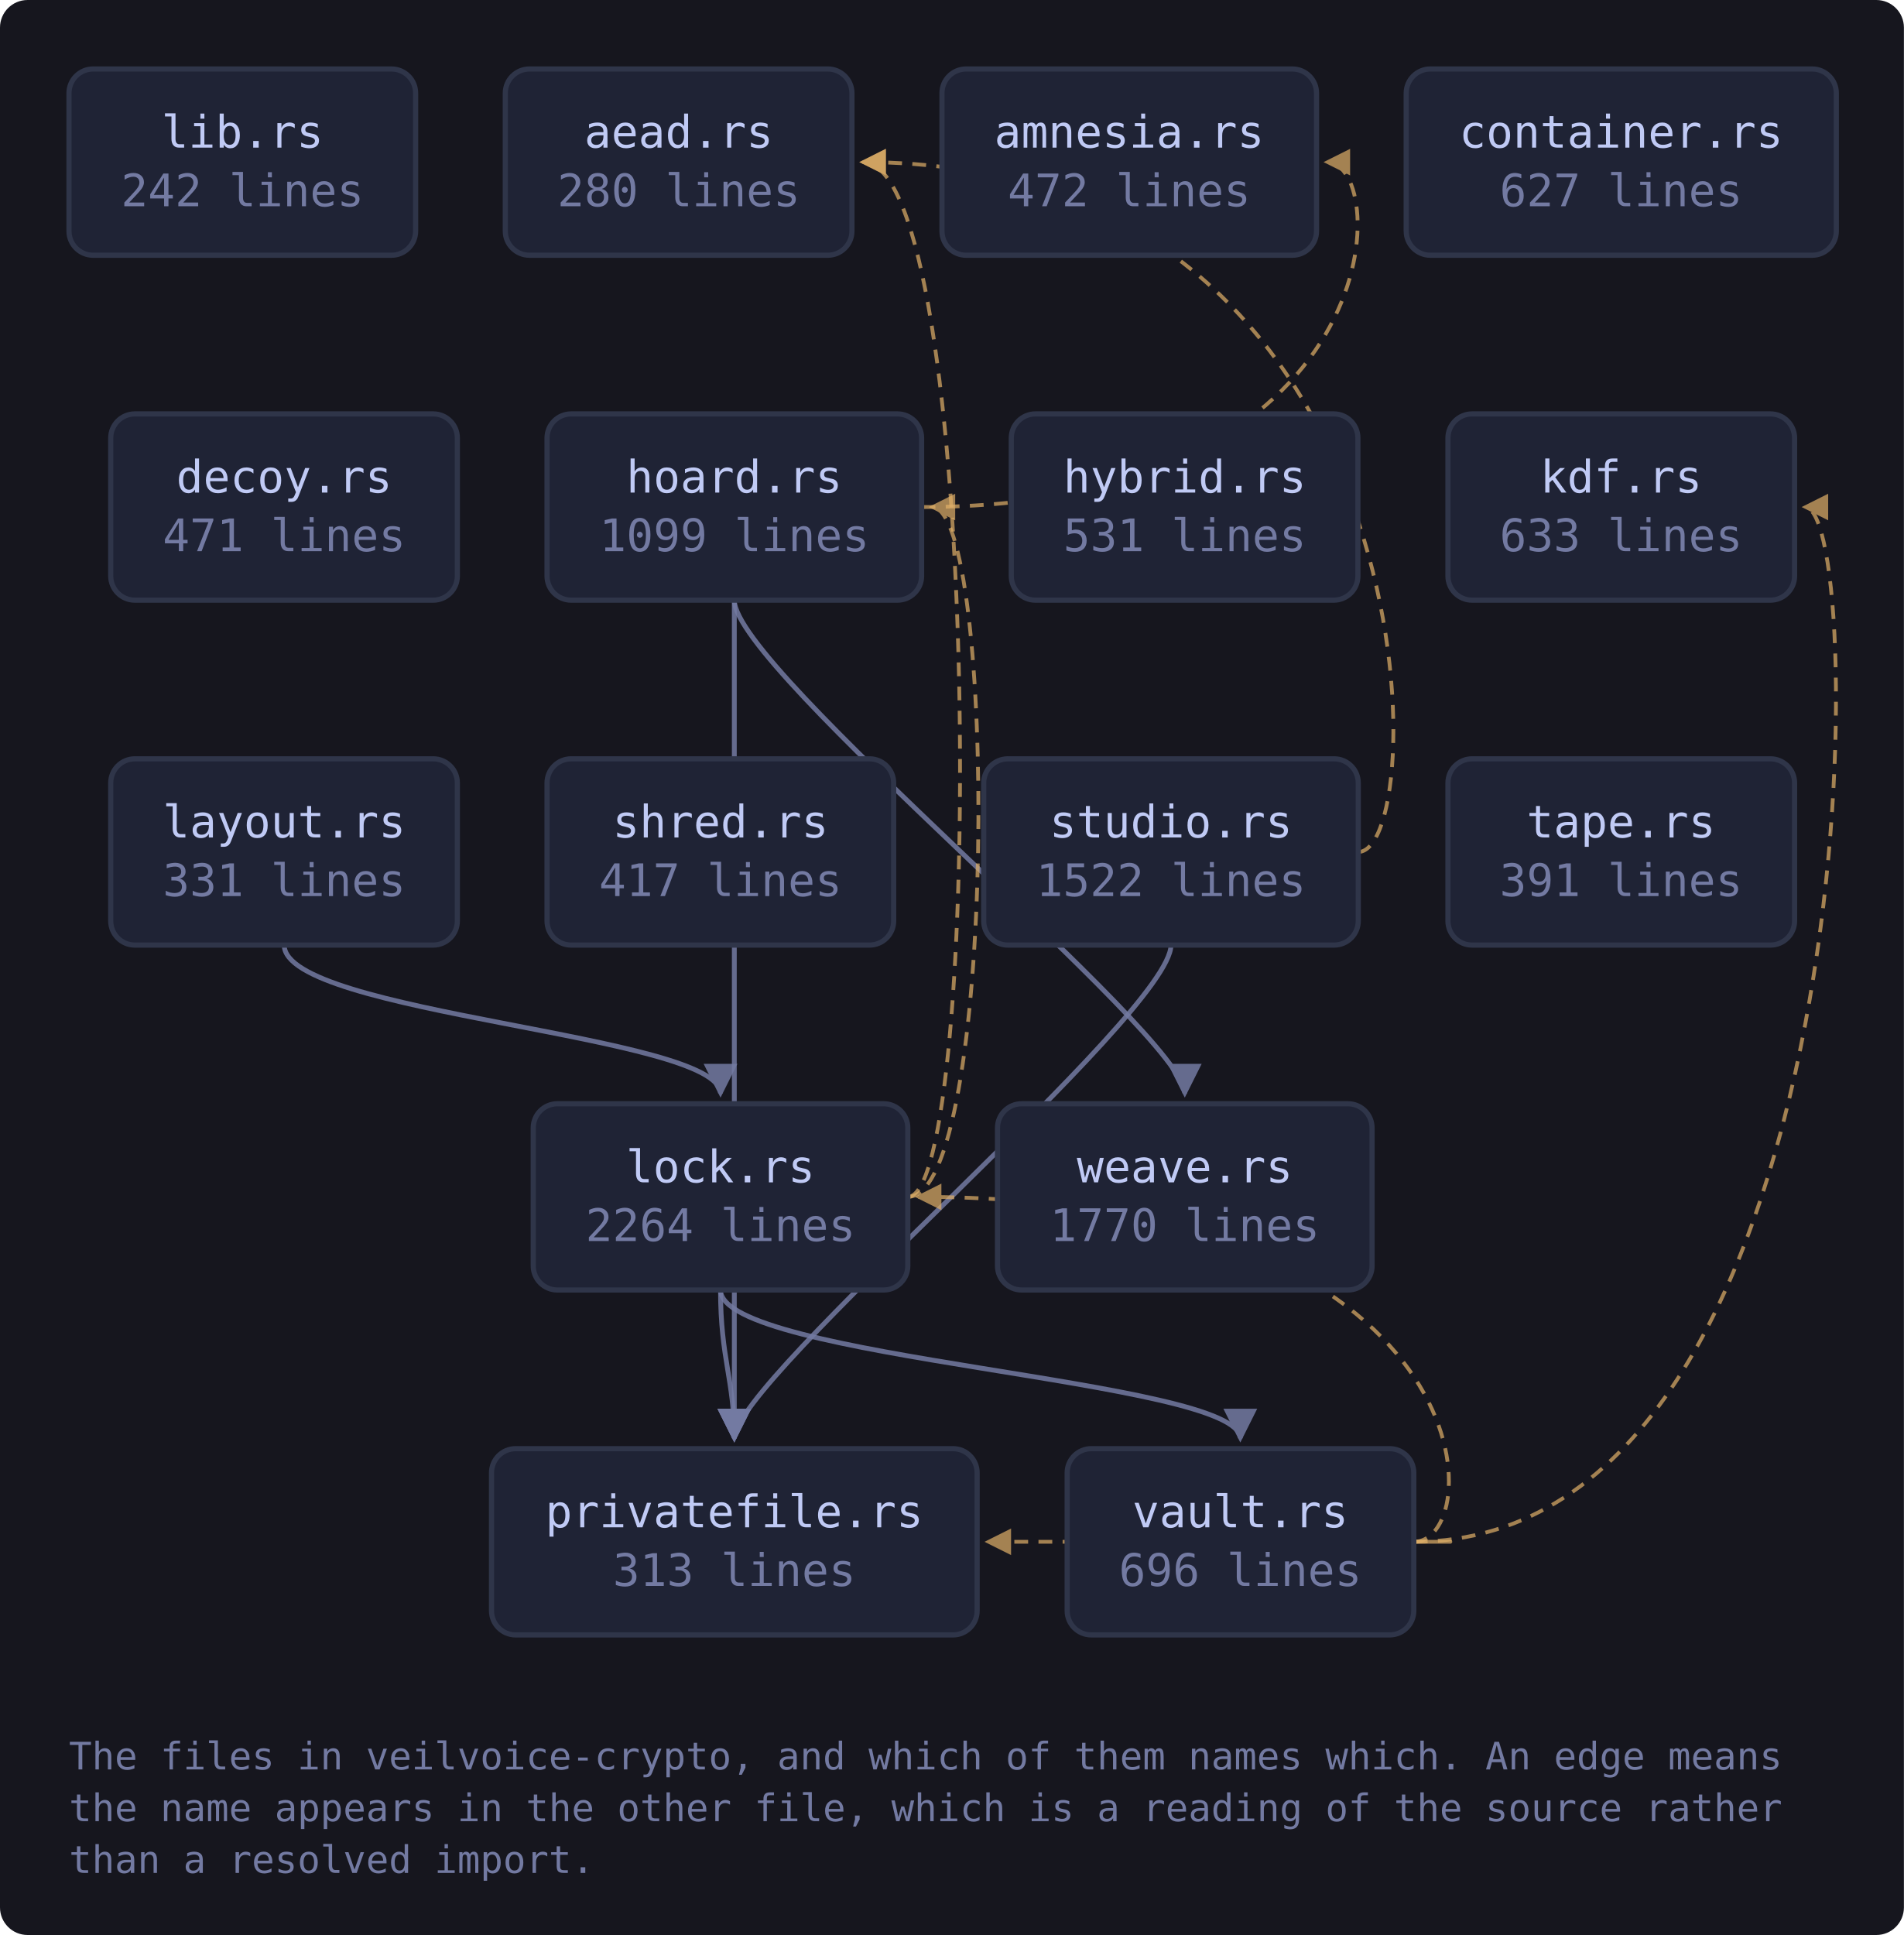
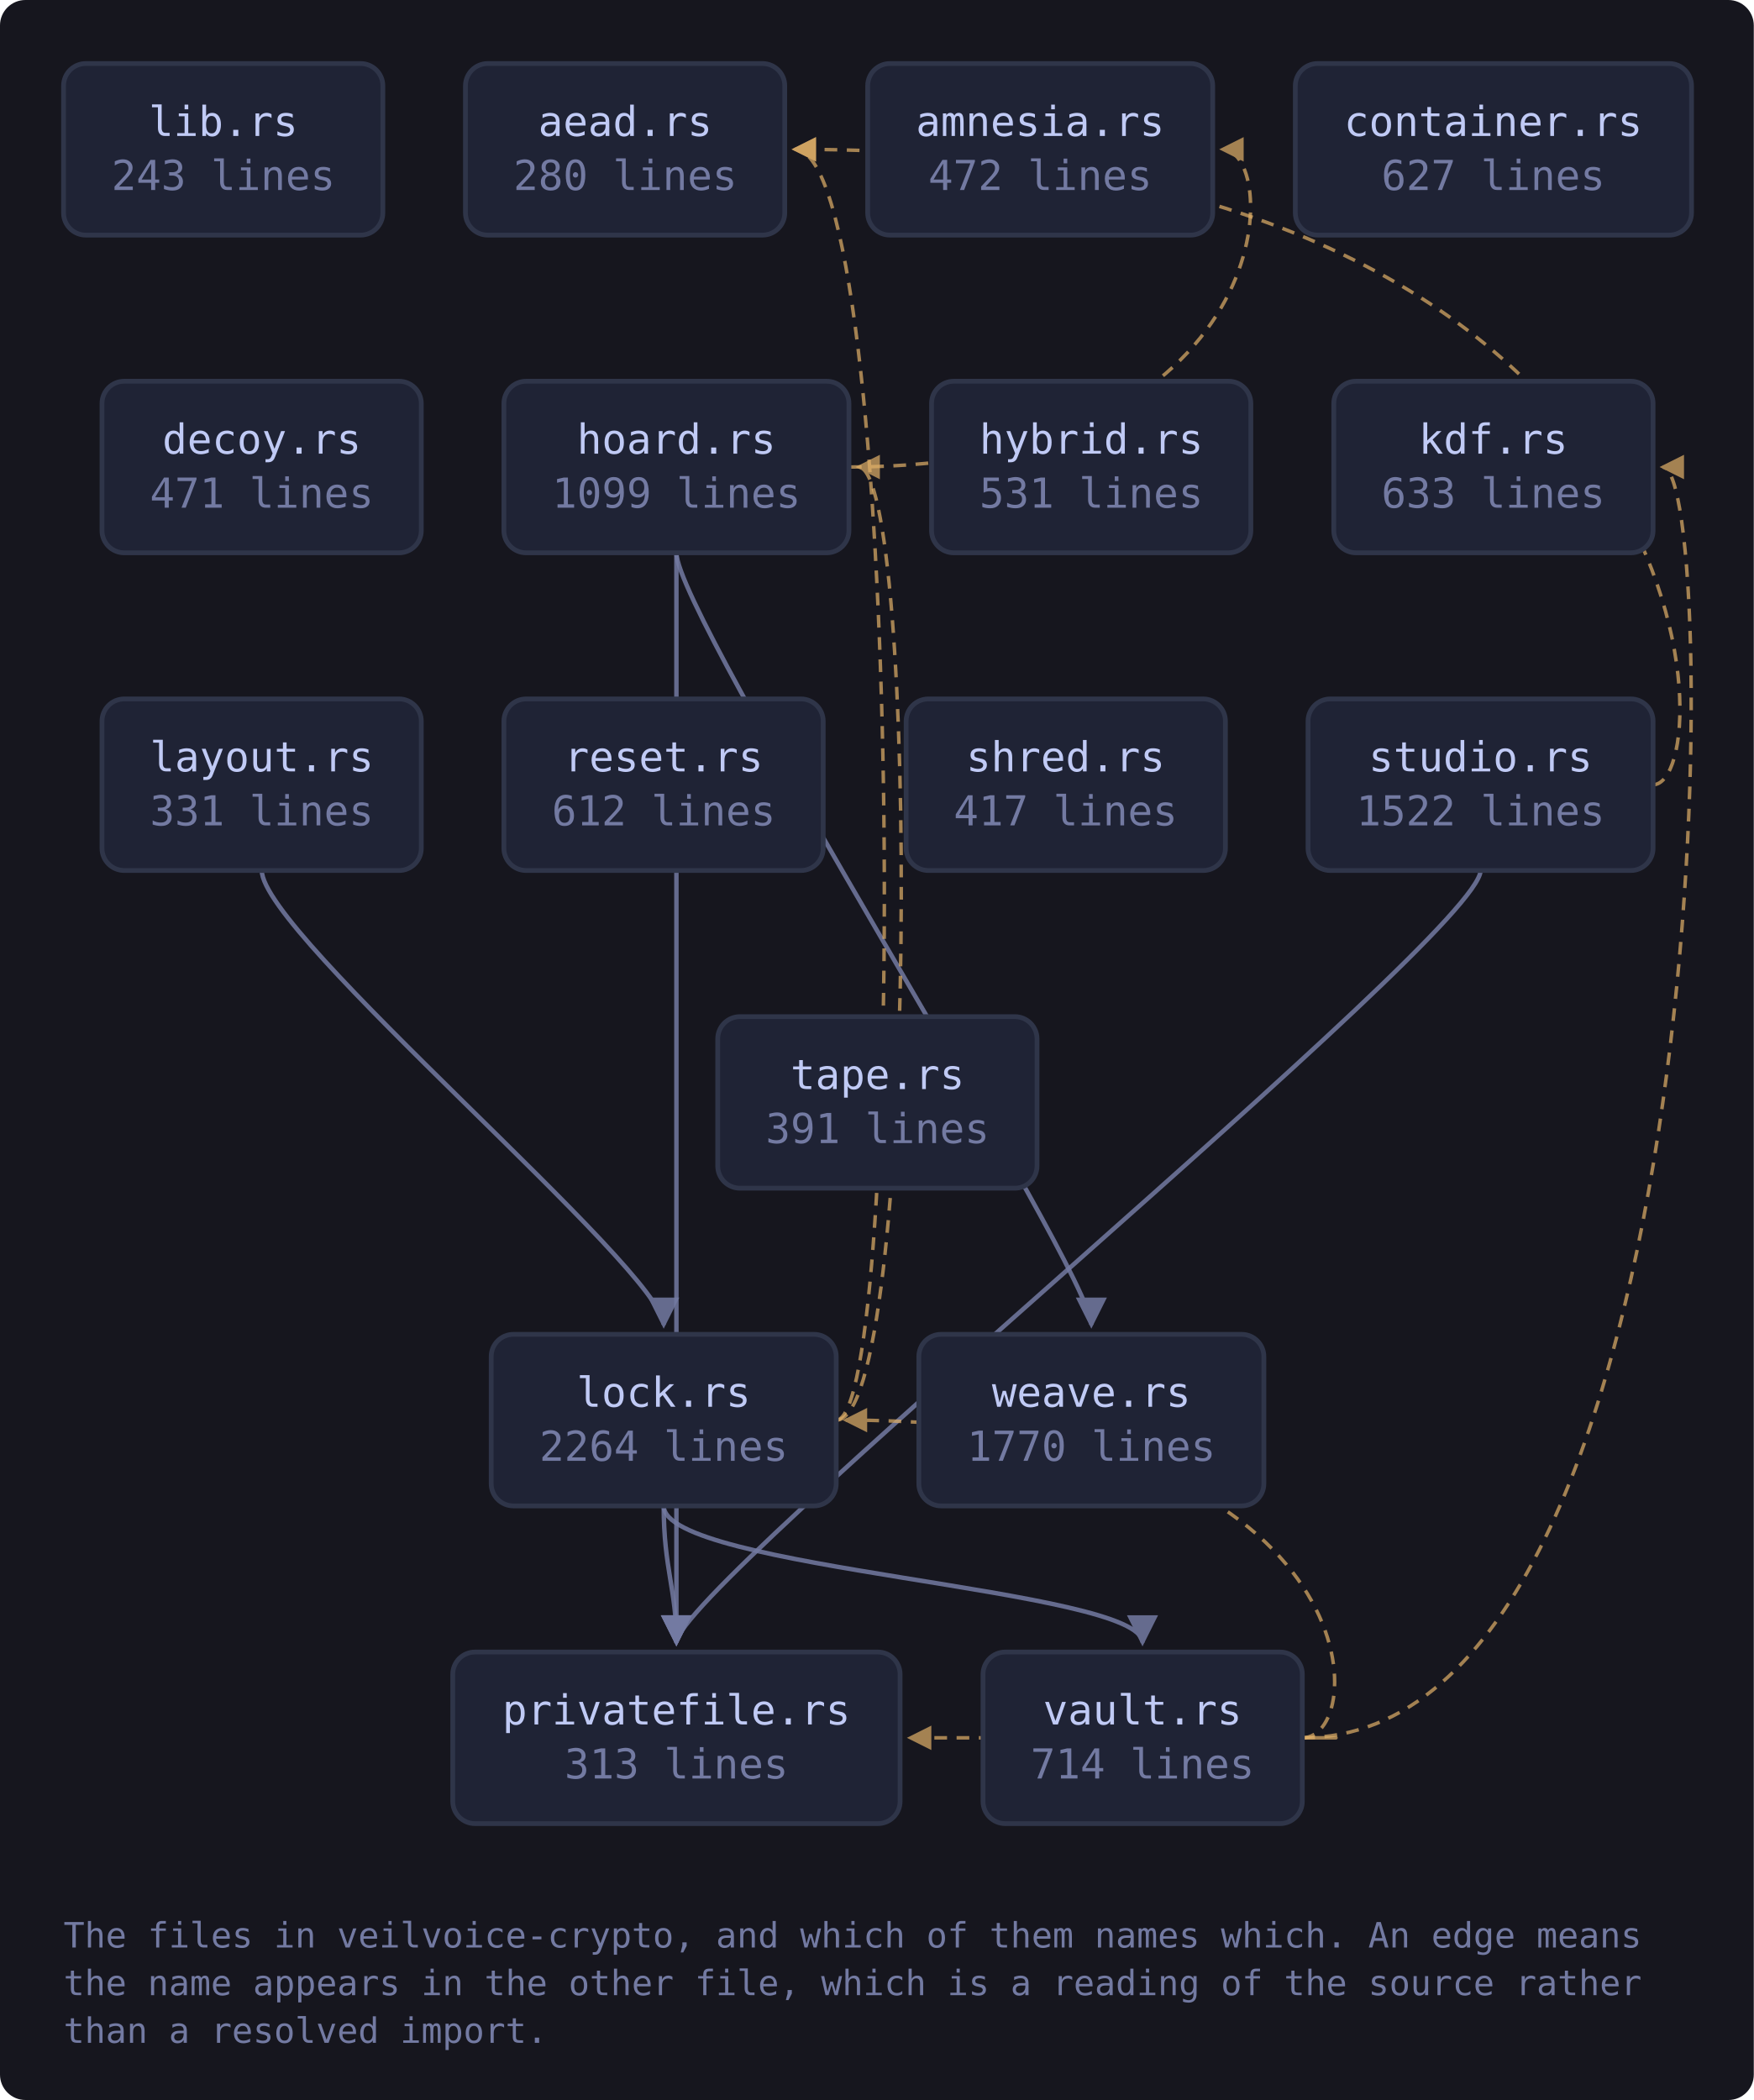
- <svg xmlns="http://www.w3.org/2000/svg" viewBox="0 0 552 561" width="552" height="561" style="max-width:100%;height:auto" role="img" aria-label="flowchart">
+ <svg xmlns="http://www.w3.org/2000/svg" viewBox="0 0 552 661" width="552" height="661" style="max-width:100%;height:auto" role="img" aria-label="flowchart">
  <defs>
    <marker id="a-muted" viewBox="0 0 8 8" refX="7" refY="4" markerWidth="7" markerHeight="7" orient="auto-start-reverse">
      <path d="M0 0 L8 4 L0 8 z" fill="var(--muted, #737aa2)" />
    </marker>
    <marker id="a-warn" viewBox="0 0 8 8" refX="7" refY="4" markerWidth="7" markerHeight="7" orient="auto-start-reverse">
      <path d="M0 0 L8 4 L0 8 z" fill="var(--warn, #e0af68)" />
    </marker>
    <marker id="a-accent" viewBox="0 0 8 8" refX="7" refY="4" markerWidth="7" markerHeight="7" orient="auto-start-reverse">
      <path d="M0 0 L8 4 L0 8 z" fill="var(--accent, #7aa2f7)" />
    </marker>
    <marker id="a-cyan" viewBox="0 0 8 8" refX="7" refY="4" markerWidth="7" markerHeight="7" orient="auto-start-reverse">
      <path d="M0 0 L8 4 L0 8 z" fill="var(--cyan, #7dcfff)" />
    </marker>
    <marker id="a-accent-2" viewBox="0 0 8 8" refX="7" refY="4" markerWidth="7" markerHeight="7" orient="auto-start-reverse">
      <path d="M0 0 L8 4 L0 8 z" fill="var(--accent-2, #bb9af7)" />
    </marker>
  </defs>
-   <rect x="0" y="0" width="552" height="561" fill="var(--bg-inset, #16161e)" rx="8" />
+   <rect x="0" y="0" width="552" height="661" fill="var(--bg-inset, #16161e)" rx="8" />
  <path d="M267.2 147.0 C 403.7 147.0, 403.7 47.0, 384.7 47.0" fill="none" stroke="var(--warn, #e0af68)" stroke-width="1.1" opacity="0.7" stroke-dasharray="4 3" marker-end="url(#a-warn)" />
-   <path d="M212.9 174.0 C 212.9 194.0, 212.9 400.0, 212.9 417.0" fill="none" stroke="var(--muted, #737aa2)" stroke-width="1.4" opacity="0.85" marker-end="url(#a-muted)" />
-   <path d="M212.9 174.0 C 212.9 194.0, 343.5 300.0, 343.5 317.0" fill="none" stroke="var(--muted, #737aa2)" stroke-width="1.4" opacity="0.85" marker-end="url(#a-muted)" />
-   <path d="M82.4 274.0 C 82.4 294.0, 208.9 300.0, 208.9 317.0" fill="none" stroke="var(--muted, #737aa2)" stroke-width="1.4" opacity="0.85" marker-end="url(#a-muted)" />
-   <path d="M263.2 347.0 C 285.2 347.0, 285.2 47.0, 250.1 47.0" fill="none" stroke="var(--warn, #e0af68)" stroke-width="1.1" opacity="0.7" stroke-dasharray="4 3" marker-end="url(#a-warn)" />
-   <path d="M263.2 347.0 C 289.2 347.0, 289.2 147.0, 270.2 147.0" fill="none" stroke="var(--warn, #e0af68)" stroke-width="1.1" opacity="0.7" stroke-dasharray="4 3" marker-end="url(#a-warn)" />
-   <path d="M208.9 374.0 C 208.9 394.0, 212.9 400.0, 212.9 417.0" fill="none" stroke="var(--muted, #737aa2)" stroke-width="1.4" opacity="0.85" marker-end="url(#a-muted)" />
-   <path d="M208.9 374.0 C 208.9 394.0, 359.6 400.0, 359.6 417.0" fill="none" stroke="var(--muted, #737aa2)" stroke-width="1.4" opacity="0.85" marker-end="url(#a-muted)" />
-   <path d="M393.8 247.0 C 415.8 247.0, 415.8 47.0, 250.1 47.0" fill="none" stroke="var(--warn, #e0af68)" stroke-width="1.1" opacity="0.7" stroke-dasharray="4 3" marker-end="url(#a-warn)" />
-   <path d="M339.5 274.0 C 339.5 294.0, 212.9 400.0, 212.9 417.0" fill="none" stroke="var(--muted, #737aa2)" stroke-width="1.4" opacity="0.85" marker-end="url(#a-muted)" />
-   <path d="M409.9 447.0 C 542.3 447.0, 542.3 147.0, 523.3 147.0" fill="none" stroke="var(--warn, #e0af68)" stroke-width="1.1" opacity="0.7" stroke-dasharray="4 3" marker-end="url(#a-warn)" />
-   <path d="M409.9 447.0 C 431.9 447.0, 431.9 347.0, 266.2 347.0" fill="none" stroke="var(--warn, #e0af68)" stroke-width="1.1" opacity="0.7" stroke-dasharray="4 3" marker-end="url(#a-warn)" />
-   <path d="M409.9 447.0 C 431.9 447.0, 431.9 447.0, 286.4 447.0" fill="none" stroke="var(--warn, #e0af68)" stroke-width="1.1" opacity="0.7" stroke-dasharray="4 3" marker-end="url(#a-warn)" />
+   <path d="M212.9 174.0 C 212.9 194.0, 212.9 500.0, 212.9 517.0" fill="none" stroke="var(--muted, #737aa2)" stroke-width="1.4" opacity="0.85" marker-end="url(#a-muted)" />
+   <path d="M212.9 174.0 C 212.9 194.0, 343.5 400.0, 343.5 417.0" fill="none" stroke="var(--muted, #737aa2)" stroke-width="1.4" opacity="0.85" marker-end="url(#a-muted)" />
+   <path d="M82.4 274.0 C 82.4 294.0, 208.9 400.0, 208.9 417.0" fill="none" stroke="var(--muted, #737aa2)" stroke-width="1.4" opacity="0.85" marker-end="url(#a-muted)" />
+   <path d="M263.2 447.0 C 285.2 447.0, 285.2 47.0, 250.1 47.0" fill="none" stroke="var(--warn, #e0af68)" stroke-width="1.1" opacity="0.7" stroke-dasharray="4 3" marker-end="url(#a-warn)" />
+   <path d="M263.2 447.0 C 289.2 447.0, 289.2 147.0, 270.2 147.0" fill="none" stroke="var(--warn, #e0af68)" stroke-width="1.1" opacity="0.7" stroke-dasharray="4 3" marker-end="url(#a-warn)" />
+   <path d="M208.9 474.0 C 208.9 494.0, 212.9 500.0, 212.9 517.0" fill="none" stroke="var(--muted, #737aa2)" stroke-width="1.4" opacity="0.85" marker-end="url(#a-muted)" />
+   <path d="M208.9 474.0 C 208.9 494.0, 359.6 500.0, 359.6 517.0" fill="none" stroke="var(--muted, #737aa2)" stroke-width="1.4" opacity="0.85" marker-end="url(#a-muted)" />
+   <path d="M520.3 247.0 C 542.3 247.0, 542.3 47.0, 250.1 47.0" fill="none" stroke="var(--warn, #e0af68)" stroke-width="1.1" opacity="0.7" stroke-dasharray="4 3" marker-end="url(#a-warn)" />
+   <path d="M466.0 274.0 C 466.0 294.0, 212.9 500.0, 212.9 517.0" fill="none" stroke="var(--muted, #737aa2)" stroke-width="1.4" opacity="0.85" marker-end="url(#a-muted)" />
+   <path d="M409.9 547.0 C 542.3 547.0, 542.3 147.0, 523.3 147.0" fill="none" stroke="var(--warn, #e0af68)" stroke-width="1.1" opacity="0.7" stroke-dasharray="4 3" marker-end="url(#a-warn)" />
+   <path d="M409.9 547.0 C 431.9 547.0, 431.9 447.0, 266.2 447.0" fill="none" stroke="var(--warn, #e0af68)" stroke-width="1.1" opacity="0.7" stroke-dasharray="4 3" marker-end="url(#a-warn)" />
+   <path d="M409.9 547.0 C 431.9 547.0, 431.9 547.0, 286.4 547.0" fill="none" stroke="var(--warn, #e0af68)" stroke-width="1.1" opacity="0.7" stroke-dasharray="4 3" marker-end="url(#a-warn)" />
  <a href="https://github.com/tilas01/veilvoice/blob/main/crates/veilvoice-crypto/src/lib.rs" target="_blank" rel="noopener noreferrer">
    <rect x="20.0" y="20.0" width="100.5" height="54.0" rx="7" fill="var(--bg-soft, #1f2335)" stroke="var(--border, #2f3549)" stroke-width="1.5" />
    <text x="70.3" y="42.8" font-family="ui-monospace, SFMono-Regular, Menlo, Consolas, monospace" font-size="13" fill="var(--fg, #c0caf5)" text-anchor="middle">lib.rs</text>
-     <text x="70.3" y="59.8" font-family="ui-monospace, SFMono-Regular, Menlo, Consolas, monospace" font-size="13" fill="var(--muted, #737aa2)" text-anchor="middle">242 lines</text>
+     <text x="70.3" y="59.8" font-family="ui-monospace, SFMono-Regular, Menlo, Consolas, monospace" font-size="13" fill="var(--muted, #737aa2)" text-anchor="middle">243 lines</text>
  </a>
  <a href="https://github.com/tilas01/veilvoice/blob/main/crates/veilvoice-crypto/src/aead.rs" target="_blank" rel="noopener noreferrer">
    <rect x="146.5" y="20.0" width="100.5" height="54.0" rx="7" fill="var(--bg-soft, #1f2335)" stroke="var(--border, #2f3549)" stroke-width="1.5" />
    <text x="196.8" y="42.8" font-family="ui-monospace, SFMono-Regular, Menlo, Consolas, monospace" font-size="13" fill="var(--fg, #c0caf5)" text-anchor="middle">aead.rs</text>
    <text x="196.8" y="59.8" font-family="ui-monospace, SFMono-Regular, Menlo, Consolas, monospace" font-size="13" fill="var(--muted, #737aa2)" text-anchor="middle">280 lines</text>
  </a>
  <a href="https://github.com/tilas01/veilvoice/blob/main/crates/veilvoice-crypto/src/amnesia.rs" target="_blank" rel="noopener noreferrer">
    <rect x="273.1" y="20.0" width="108.6" height="54.0" rx="7" fill="var(--bg-soft, #1f2335)" stroke="var(--border, #2f3549)" stroke-width="1.5" />
    <text x="327.4" y="42.8" font-family="ui-monospace, SFMono-Regular, Menlo, Consolas, monospace" font-size="13" fill="var(--fg, #c0caf5)" text-anchor="middle">amnesia.rs</text>
    <text x="327.4" y="59.8" font-family="ui-monospace, SFMono-Regular, Menlo, Consolas, monospace" font-size="13" fill="var(--muted, #737aa2)" text-anchor="middle">472 lines</text>
  </a>
  <a href="https://github.com/tilas01/veilvoice/blob/main/crates/veilvoice-crypto/src/container.rs" target="_blank" rel="noopener noreferrer">
    <rect x="407.7" y="20.0" width="124.7" height="54.0" rx="7" fill="var(--bg-soft, #1f2335)" stroke="var(--border, #2f3549)" stroke-width="1.5" />
    <text x="470.0" y="42.8" font-family="ui-monospace, SFMono-Regular, Menlo, Consolas, monospace" font-size="13" fill="var(--fg, #c0caf5)" text-anchor="middle">container.rs</text>
    <text x="470.0" y="59.8" font-family="ui-monospace, SFMono-Regular, Menlo, Consolas, monospace" font-size="13" fill="var(--muted, #737aa2)" text-anchor="middle">627 lines</text>
  </a>
  <a href="https://github.com/tilas01/veilvoice/blob/main/crates/veilvoice-crypto/src/decoy.rs" target="_blank" rel="noopener noreferrer">
    <rect x="32.1" y="120.0" width="100.5" height="54.0" rx="7" fill="var(--bg-soft, #1f2335)" stroke="var(--border, #2f3549)" stroke-width="1.5" />
    <text x="82.4" y="142.8" font-family="ui-monospace, SFMono-Regular, Menlo, Consolas, monospace" font-size="13" fill="var(--fg, #c0caf5)" text-anchor="middle">decoy.rs</text>
    <text x="82.4" y="159.8" font-family="ui-monospace, SFMono-Regular, Menlo, Consolas, monospace" font-size="13" fill="var(--muted, #737aa2)" text-anchor="middle">471 lines</text>
  </a>
  <a href="https://github.com/tilas01/veilvoice/blob/main/crates/veilvoice-crypto/src/hoard.rs" target="_blank" rel="noopener noreferrer">
    <rect x="158.6" y="120.0" width="108.6" height="54.0" rx="7" fill="var(--bg-soft, #1f2335)" stroke="var(--border, #2f3549)" stroke-width="1.5" />
    <text x="212.9" y="142.8" font-family="ui-monospace, SFMono-Regular, Menlo, Consolas, monospace" font-size="13" fill="var(--fg, #c0caf5)" text-anchor="middle">hoard.rs</text>
    <text x="212.9" y="159.8" font-family="ui-monospace, SFMono-Regular, Menlo, Consolas, monospace" font-size="13" fill="var(--muted, #737aa2)" text-anchor="middle">1099 lines</text>
  </a>
  <a href="https://github.com/tilas01/veilvoice/blob/main/crates/veilvoice-crypto/src/hybrid.rs" target="_blank" rel="noopener noreferrer">
    <rect x="293.2" y="120.0" width="100.5" height="54.0" rx="7" fill="var(--bg-soft, #1f2335)" stroke="var(--border, #2f3549)" stroke-width="1.5" />
    <text x="343.5" y="142.8" font-family="ui-monospace, SFMono-Regular, Menlo, Consolas, monospace" font-size="13" fill="var(--fg, #c0caf5)" text-anchor="middle">hybrid.rs</text>
    <text x="343.5" y="159.8" font-family="ui-monospace, SFMono-Regular, Menlo, Consolas, monospace" font-size="13" fill="var(--muted, #737aa2)" text-anchor="middle">531 lines</text>
  </a>
  <a href="https://github.com/tilas01/veilvoice/blob/main/crates/veilvoice-crypto/src/kdf.rs" target="_blank" rel="noopener noreferrer">
    <rect x="419.8" y="120.0" width="100.5" height="54.0" rx="7" fill="var(--bg-soft, #1f2335)" stroke="var(--border, #2f3549)" stroke-width="1.5" />
    <text x="470.0" y="142.8" font-family="ui-monospace, SFMono-Regular, Menlo, Consolas, monospace" font-size="13" fill="var(--fg, #c0caf5)" text-anchor="middle">kdf.rs</text>
    <text x="470.0" y="159.8" font-family="ui-monospace, SFMono-Regular, Menlo, Consolas, monospace" font-size="13" fill="var(--muted, #737aa2)" text-anchor="middle">633 lines</text>
  </a>
  <a href="https://github.com/tilas01/veilvoice/blob/main/crates/veilvoice-crypto/src/layout.rs" target="_blank" rel="noopener noreferrer">
    <rect x="32.1" y="220.0" width="100.5" height="54.0" rx="7" fill="var(--bg-soft, #1f2335)" stroke="var(--border, #2f3549)" stroke-width="1.5" />
    <text x="82.4" y="242.8" font-family="ui-monospace, SFMono-Regular, Menlo, Consolas, monospace" font-size="13" fill="var(--fg, #c0caf5)" text-anchor="middle">layout.rs</text>
    <text x="82.4" y="259.8" font-family="ui-monospace, SFMono-Regular, Menlo, Consolas, monospace" font-size="13" fill="var(--muted, #737aa2)" text-anchor="middle">331 lines</text>
  </a>
  <a href="https://github.com/tilas01/veilvoice/blob/main/crates/veilvoice-crypto/src/lock.rs" target="_blank" rel="noopener noreferrer">
-     <rect x="154.6" y="320.0" width="108.6" height="54.0" rx="7" fill="var(--bg-soft, #1f2335)" stroke="var(--border, #2f3549)" stroke-width="1.5" />
-     <text x="208.9" y="342.8" font-family="ui-monospace, SFMono-Regular, Menlo, Consolas, monospace" font-size="13" fill="var(--fg, #c0caf5)" text-anchor="middle">lock.rs</text>
-     <text x="208.9" y="359.8" font-family="ui-monospace, SFMono-Regular, Menlo, Consolas, monospace" font-size="13" fill="var(--muted, #737aa2)" text-anchor="middle">2264 lines</text>
+     <rect x="154.6" y="420.0" width="108.6" height="54.0" rx="7" fill="var(--bg-soft, #1f2335)" stroke="var(--border, #2f3549)" stroke-width="1.5" />
+     <text x="208.9" y="442.8" font-family="ui-monospace, SFMono-Regular, Menlo, Consolas, monospace" font-size="13" fill="var(--fg, #c0caf5)" text-anchor="middle">lock.rs</text>
+     <text x="208.9" y="459.8" font-family="ui-monospace, SFMono-Regular, Menlo, Consolas, monospace" font-size="13" fill="var(--muted, #737aa2)" text-anchor="middle">2264 lines</text>
  </a>
  <a href="https://github.com/tilas01/veilvoice/blob/main/crates/veilvoice-crypto/src/privatefile.rs" target="_blank" rel="noopener noreferrer">
-     <rect x="142.5" y="420.0" width="140.8" height="54.0" rx="7" fill="var(--bg-soft, #1f2335)" stroke="var(--border, #2f3549)" stroke-width="1.5" />
-     <text x="212.9" y="442.8" font-family="ui-monospace, SFMono-Regular, Menlo, Consolas, monospace" font-size="13" fill="var(--fg, #c0caf5)" text-anchor="middle">privatefile.rs</text>
-     <text x="212.9" y="459.8" font-family="ui-monospace, SFMono-Regular, Menlo, Consolas, monospace" font-size="13" fill="var(--muted, #737aa2)" text-anchor="middle">313 lines</text>
+     <rect x="142.5" y="520.0" width="140.8" height="54.0" rx="7" fill="var(--bg-soft, #1f2335)" stroke="var(--border, #2f3549)" stroke-width="1.5" />
+     <text x="212.9" y="542.8" font-family="ui-monospace, SFMono-Regular, Menlo, Consolas, monospace" font-size="13" fill="var(--fg, #c0caf5)" text-anchor="middle">privatefile.rs</text>
+     <text x="212.9" y="559.8" font-family="ui-monospace, SFMono-Regular, Menlo, Consolas, monospace" font-size="13" fill="var(--muted, #737aa2)" text-anchor="middle">313 lines</text>
+   </a>
+   <a href="https://github.com/tilas01/veilvoice/blob/main/crates/veilvoice-crypto/src/reset.rs" target="_blank" rel="noopener noreferrer">
+     <rect x="158.6" y="220.0" width="100.5" height="54.0" rx="7" fill="var(--bg-soft, #1f2335)" stroke="var(--border, #2f3549)" stroke-width="1.5" />
+     <text x="208.9" y="242.8" font-family="ui-monospace, SFMono-Regular, Menlo, Consolas, monospace" font-size="13" fill="var(--fg, #c0caf5)" text-anchor="middle">reset.rs</text>
+     <text x="208.9" y="259.8" font-family="ui-monospace, SFMono-Regular, Menlo, Consolas, monospace" font-size="13" fill="var(--muted, #737aa2)" text-anchor="middle">612 lines</text>
  </a>
  <a href="https://github.com/tilas01/veilvoice/blob/main/crates/veilvoice-crypto/src/shred.rs" target="_blank" rel="noopener noreferrer">
-     <rect x="158.6" y="220.0" width="100.5" height="54.0" rx="7" fill="var(--bg-soft, #1f2335)" stroke="var(--border, #2f3549)" stroke-width="1.5" />
-     <text x="208.9" y="242.8" font-family="ui-monospace, SFMono-Regular, Menlo, Consolas, monospace" font-size="13" fill="var(--fg, #c0caf5)" text-anchor="middle">shred.rs</text>
-     <text x="208.9" y="259.8" font-family="ui-monospace, SFMono-Regular, Menlo, Consolas, monospace" font-size="13" fill="var(--muted, #737aa2)" text-anchor="middle">417 lines</text>
+     <rect x="285.2" y="220.0" width="100.5" height="54.0" rx="7" fill="var(--bg-soft, #1f2335)" stroke="var(--border, #2f3549)" stroke-width="1.5" />
+     <text x="335.4" y="242.8" font-family="ui-monospace, SFMono-Regular, Menlo, Consolas, monospace" font-size="13" fill="var(--fg, #c0caf5)" text-anchor="middle">shred.rs</text>
+     <text x="335.4" y="259.8" font-family="ui-monospace, SFMono-Regular, Menlo, Consolas, monospace" font-size="13" fill="var(--muted, #737aa2)" text-anchor="middle">417 lines</text>
  </a>
  <a href="https://github.com/tilas01/veilvoice/blob/main/crates/veilvoice-crypto/src/studio.rs" target="_blank" rel="noopener noreferrer">
-     <rect x="285.2" y="220.0" width="108.6" height="54.0" rx="7" fill="var(--bg-soft, #1f2335)" stroke="var(--border, #2f3549)" stroke-width="1.5" />
-     <text x="339.5" y="242.8" font-family="ui-monospace, SFMono-Regular, Menlo, Consolas, monospace" font-size="13" fill="var(--fg, #c0caf5)" text-anchor="middle">studio.rs</text>
-     <text x="339.5" y="259.8" font-family="ui-monospace, SFMono-Regular, Menlo, Consolas, monospace" font-size="13" fill="var(--muted, #737aa2)" text-anchor="middle">1522 lines</text>
+     <rect x="411.7" y="220.0" width="108.6" height="54.0" rx="7" fill="var(--bg-soft, #1f2335)" stroke="var(--border, #2f3549)" stroke-width="1.5" />
+     <text x="466.0" y="242.8" font-family="ui-monospace, SFMono-Regular, Menlo, Consolas, monospace" font-size="13" fill="var(--fg, #c0caf5)" text-anchor="middle">studio.rs</text>
+     <text x="466.0" y="259.8" font-family="ui-monospace, SFMono-Regular, Menlo, Consolas, monospace" font-size="13" fill="var(--muted, #737aa2)" text-anchor="middle">1522 lines</text>
  </a>
  <a href="https://github.com/tilas01/veilvoice/blob/main/crates/veilvoice-crypto/src/tape.rs" target="_blank" rel="noopener noreferrer">
-     <rect x="419.8" y="220.0" width="100.5" height="54.0" rx="7" fill="var(--bg-soft, #1f2335)" stroke="var(--border, #2f3549)" stroke-width="1.5" />
-     <text x="470.0" y="242.8" font-family="ui-monospace, SFMono-Regular, Menlo, Consolas, monospace" font-size="13" fill="var(--fg, #c0caf5)" text-anchor="middle">tape.rs</text>
-     <text x="470.0" y="259.8" font-family="ui-monospace, SFMono-Regular, Menlo, Consolas, monospace" font-size="13" fill="var(--muted, #737aa2)" text-anchor="middle">391 lines</text>
+     <rect x="225.9" y="320.0" width="100.5" height="54.0" rx="7" fill="var(--bg-soft, #1f2335)" stroke="var(--border, #2f3549)" stroke-width="1.5" />
+     <text x="276.2" y="342.8" font-family="ui-monospace, SFMono-Regular, Menlo, Consolas, monospace" font-size="13" fill="var(--fg, #c0caf5)" text-anchor="middle">tape.rs</text>
+     <text x="276.2" y="359.8" font-family="ui-monospace, SFMono-Regular, Menlo, Consolas, monospace" font-size="13" fill="var(--muted, #737aa2)" text-anchor="middle">391 lines</text>
  </a>
  <a href="https://github.com/tilas01/veilvoice/blob/main/crates/veilvoice-crypto/src/vault.rs" target="_blank" rel="noopener noreferrer">
-     <rect x="309.4" y="420.0" width="100.5" height="54.0" rx="7" fill="var(--bg-soft, #1f2335)" stroke="var(--border, #2f3549)" stroke-width="1.5" />
-     <text x="359.6" y="442.8" font-family="ui-monospace, SFMono-Regular, Menlo, Consolas, monospace" font-size="13" fill="var(--fg, #c0caf5)" text-anchor="middle">vault.rs</text>
-     <text x="359.6" y="459.8" font-family="ui-monospace, SFMono-Regular, Menlo, Consolas, monospace" font-size="13" fill="var(--muted, #737aa2)" text-anchor="middle">696 lines</text>
+     <rect x="309.4" y="520.0" width="100.5" height="54.0" rx="7" fill="var(--bg-soft, #1f2335)" stroke="var(--border, #2f3549)" stroke-width="1.5" />
+     <text x="359.6" y="542.8" font-family="ui-monospace, SFMono-Regular, Menlo, Consolas, monospace" font-size="13" fill="var(--fg, #c0caf5)" text-anchor="middle">vault.rs</text>
+     <text x="359.6" y="559.8" font-family="ui-monospace, SFMono-Regular, Menlo, Consolas, monospace" font-size="13" fill="var(--muted, #737aa2)" text-anchor="middle">714 lines</text>
  </a>
  <a href="https://github.com/tilas01/veilvoice/blob/main/crates/veilvoice-crypto/src/weave.rs" target="_blank" rel="noopener noreferrer">
-     <rect x="289.2" y="320.0" width="108.6" height="54.0" rx="7" fill="var(--bg-soft, #1f2335)" stroke="var(--border, #2f3549)" stroke-width="1.5" />
-     <text x="343.5" y="342.8" font-family="ui-monospace, SFMono-Regular, Menlo, Consolas, monospace" font-size="13" fill="var(--fg, #c0caf5)" text-anchor="middle">weave.rs</text>
-     <text x="343.5" y="359.8" font-family="ui-monospace, SFMono-Regular, Menlo, Consolas, monospace" font-size="13" fill="var(--muted, #737aa2)" text-anchor="middle">1770 lines</text>
+     <rect x="289.2" y="420.0" width="108.6" height="54.0" rx="7" fill="var(--bg-soft, #1f2335)" stroke="var(--border, #2f3549)" stroke-width="1.5" />
+     <text x="343.5" y="442.8" font-family="ui-monospace, SFMono-Regular, Menlo, Consolas, monospace" font-size="13" fill="var(--fg, #c0caf5)" text-anchor="middle">weave.rs</text>
+     <text x="343.5" y="459.8" font-family="ui-monospace, SFMono-Regular, Menlo, Consolas, monospace" font-size="13" fill="var(--muted, #737aa2)" text-anchor="middle">1770 lines</text>
  </a>
-   <text x="20.0" y="513.0" font-family="ui-monospace, SFMono-Regular, Menlo, Consolas, monospace" font-size="11" fill="var(--muted, #737aa2)">The files in veilvoice-crypto, and which of them names which. An edge means</text>
-   <text x="20.0" y="528.0" font-family="ui-monospace, SFMono-Regular, Menlo, Consolas, monospace" font-size="11" fill="var(--muted, #737aa2)">the name appears in the other file, which is a reading of the source rather</text>
-   <text x="20.0" y="543.0" font-family="ui-monospace, SFMono-Regular, Menlo, Consolas, monospace" font-size="11" fill="var(--muted, #737aa2)">than a resolved import.</text>
+   <text x="20.0" y="613.0" font-family="ui-monospace, SFMono-Regular, Menlo, Consolas, monospace" font-size="11" fill="var(--muted, #737aa2)">The files in veilvoice-crypto, and which of them names which. An edge means</text>
+   <text x="20.0" y="628.0" font-family="ui-monospace, SFMono-Regular, Menlo, Consolas, monospace" font-size="11" fill="var(--muted, #737aa2)">the name appears in the other file, which is a reading of the source rather</text>
+   <text x="20.0" y="643.0" font-family="ui-monospace, SFMono-Regular, Menlo, Consolas, monospace" font-size="11" fill="var(--muted, #737aa2)">than a resolved import.</text>
</svg>
